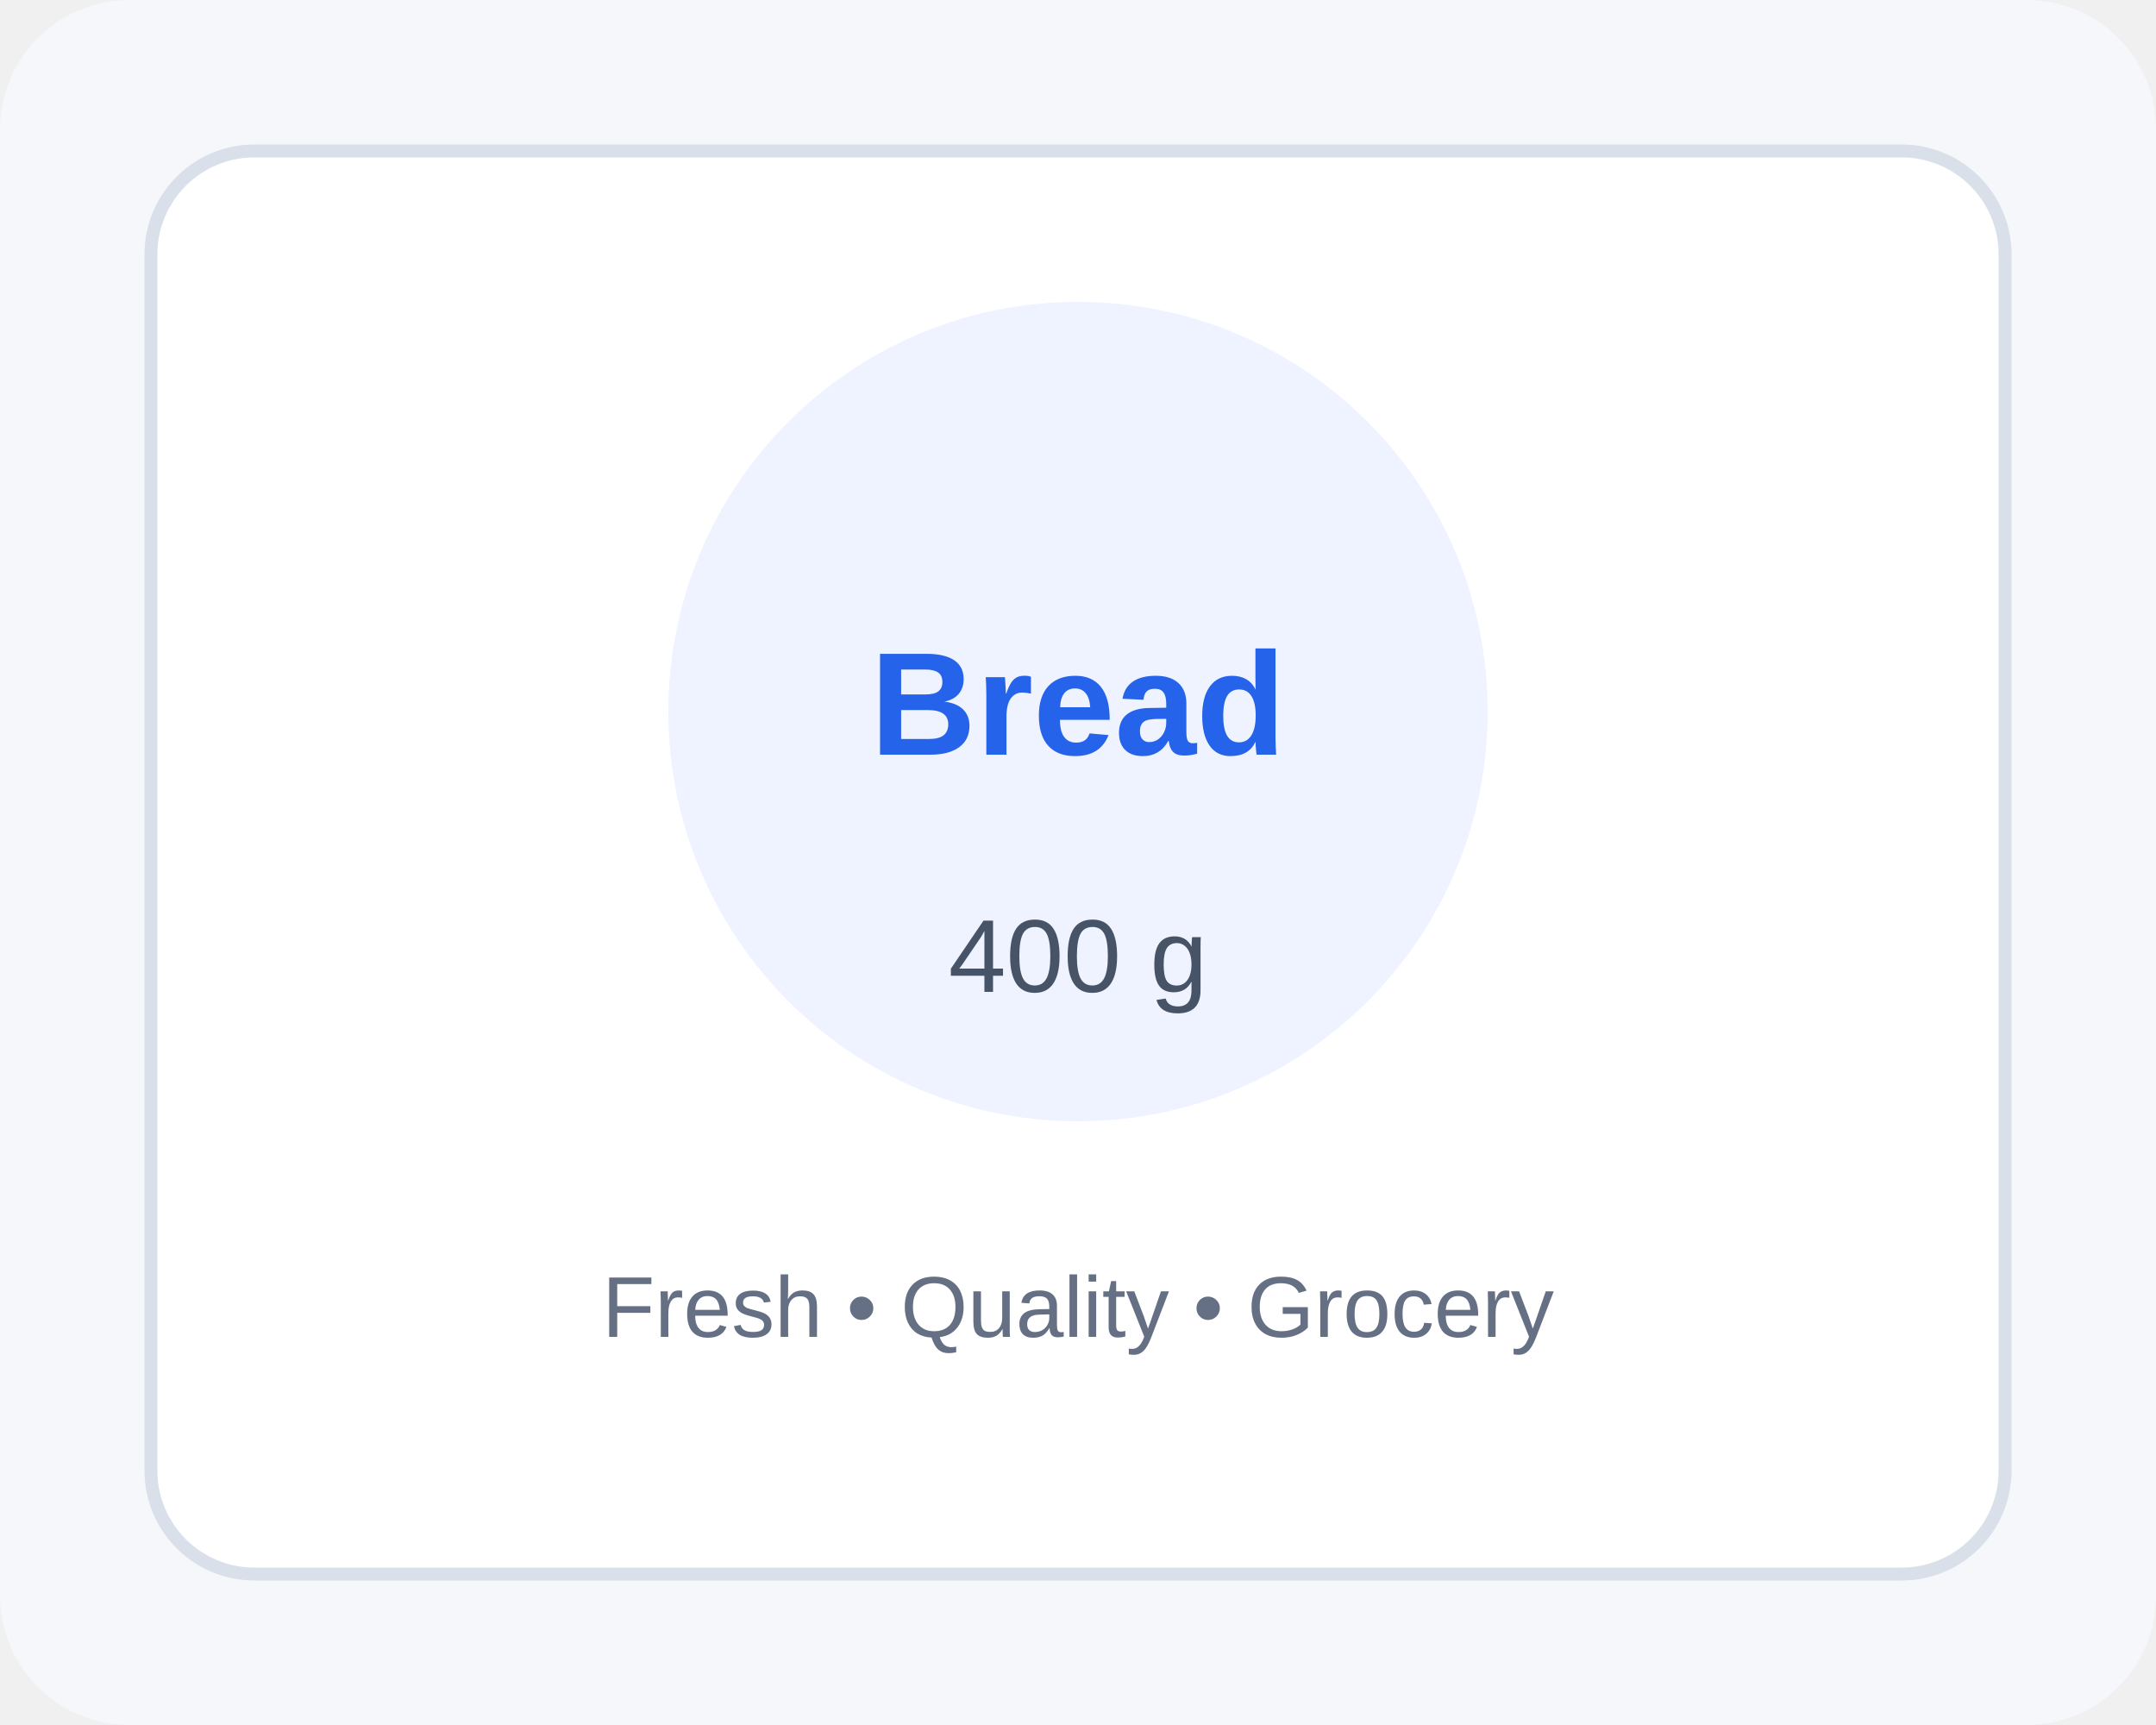
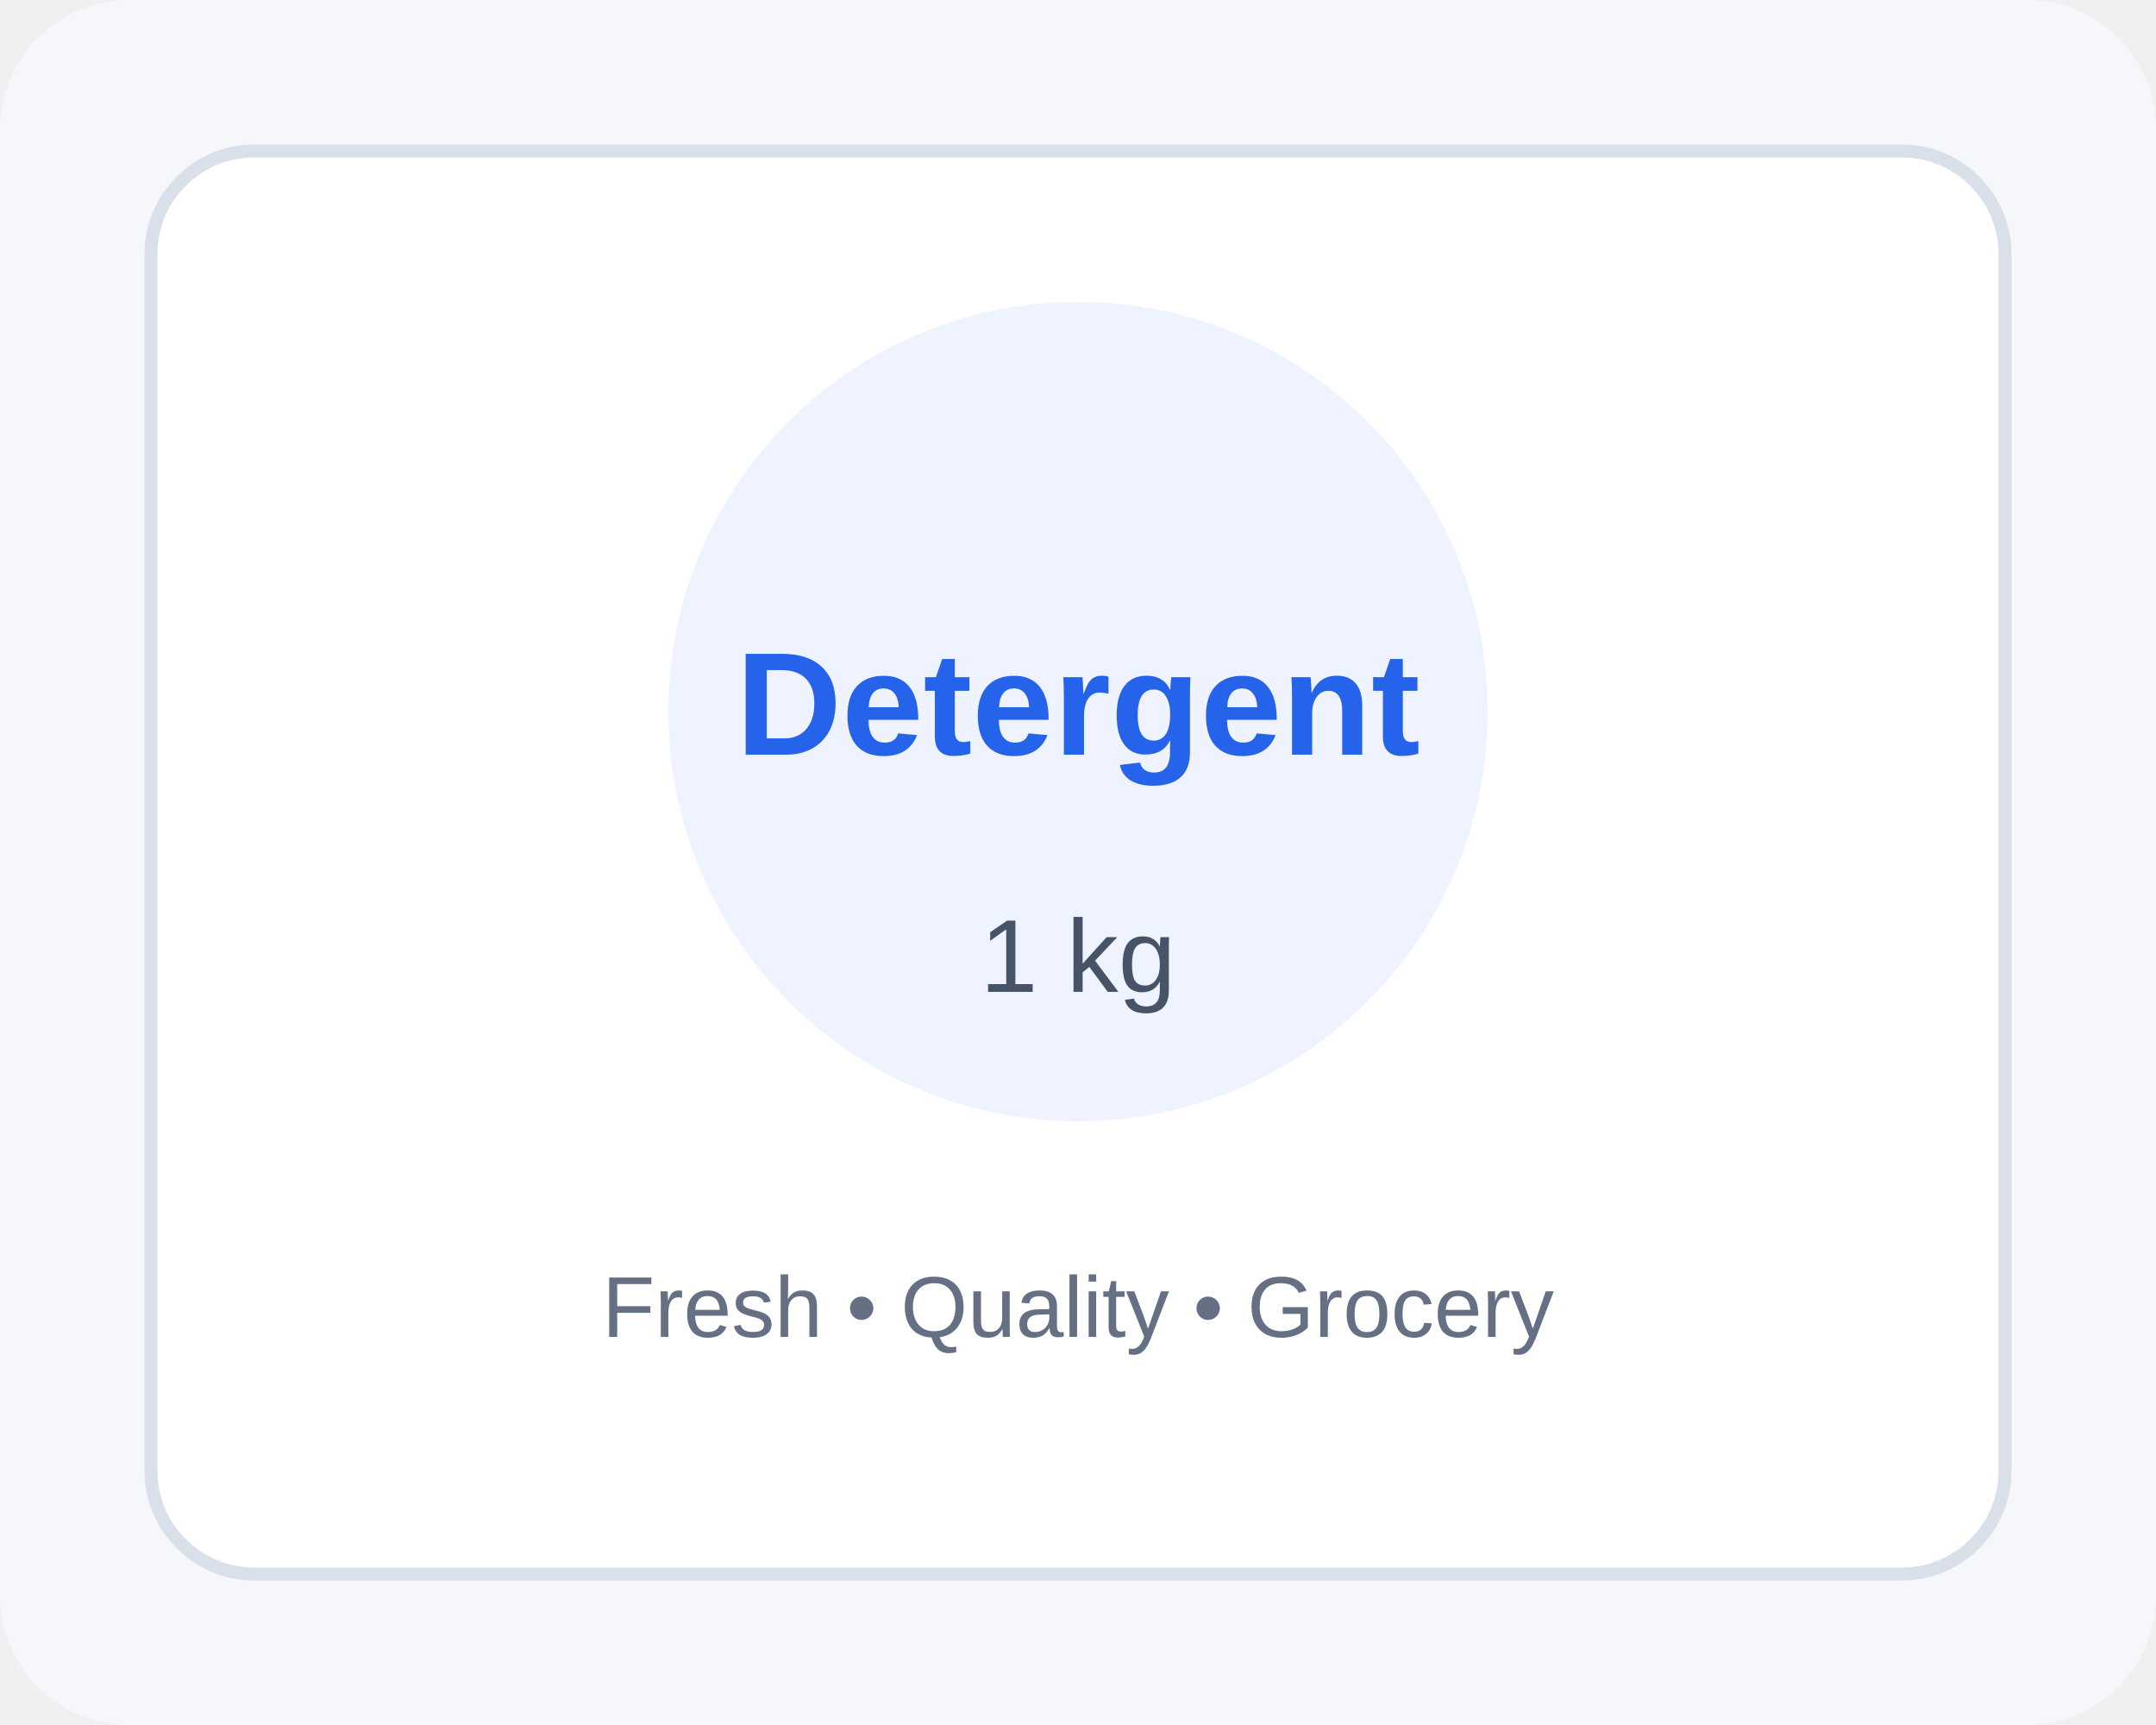
<svg xmlns="http://www.w3.org/2000/svg" width="500" height="400" viewBox="0 0 500 400">
  <rect width="500" height="400" rx="30" fill="#f5f7fb" />
  <rect x="35" y="35" width="430" height="330" rx="24" fill="white" stroke="#d9e0ea" stroke-width="3" />
  <circle cx="250" cy="165" r="95" fill="#eef3ff" />
-   <text x="250" y="175" text-anchor="middle" font-family="Arial" font-size="34" font-weight="bold" fill="#2563eb">Bread</text>
-   <text x="250" y="230" text-anchor="middle" font-family="Arial" font-size="24" fill="#475467">400 g</text>
+   <text x="250" y="175" text-anchor="middle" font-family="Arial" font-size="34" font-weight="bold" fill="#2563eb">Detergent</text>
+   <text x="250" y="230" text-anchor="middle" font-family="Arial" font-size="24" fill="#475467">1 kg</text>
  <text x="250" y="310" text-anchor="middle" font-family="Arial" font-size="20" fill="#667085">Fresh • Quality • Grocery</text>
</svg>
